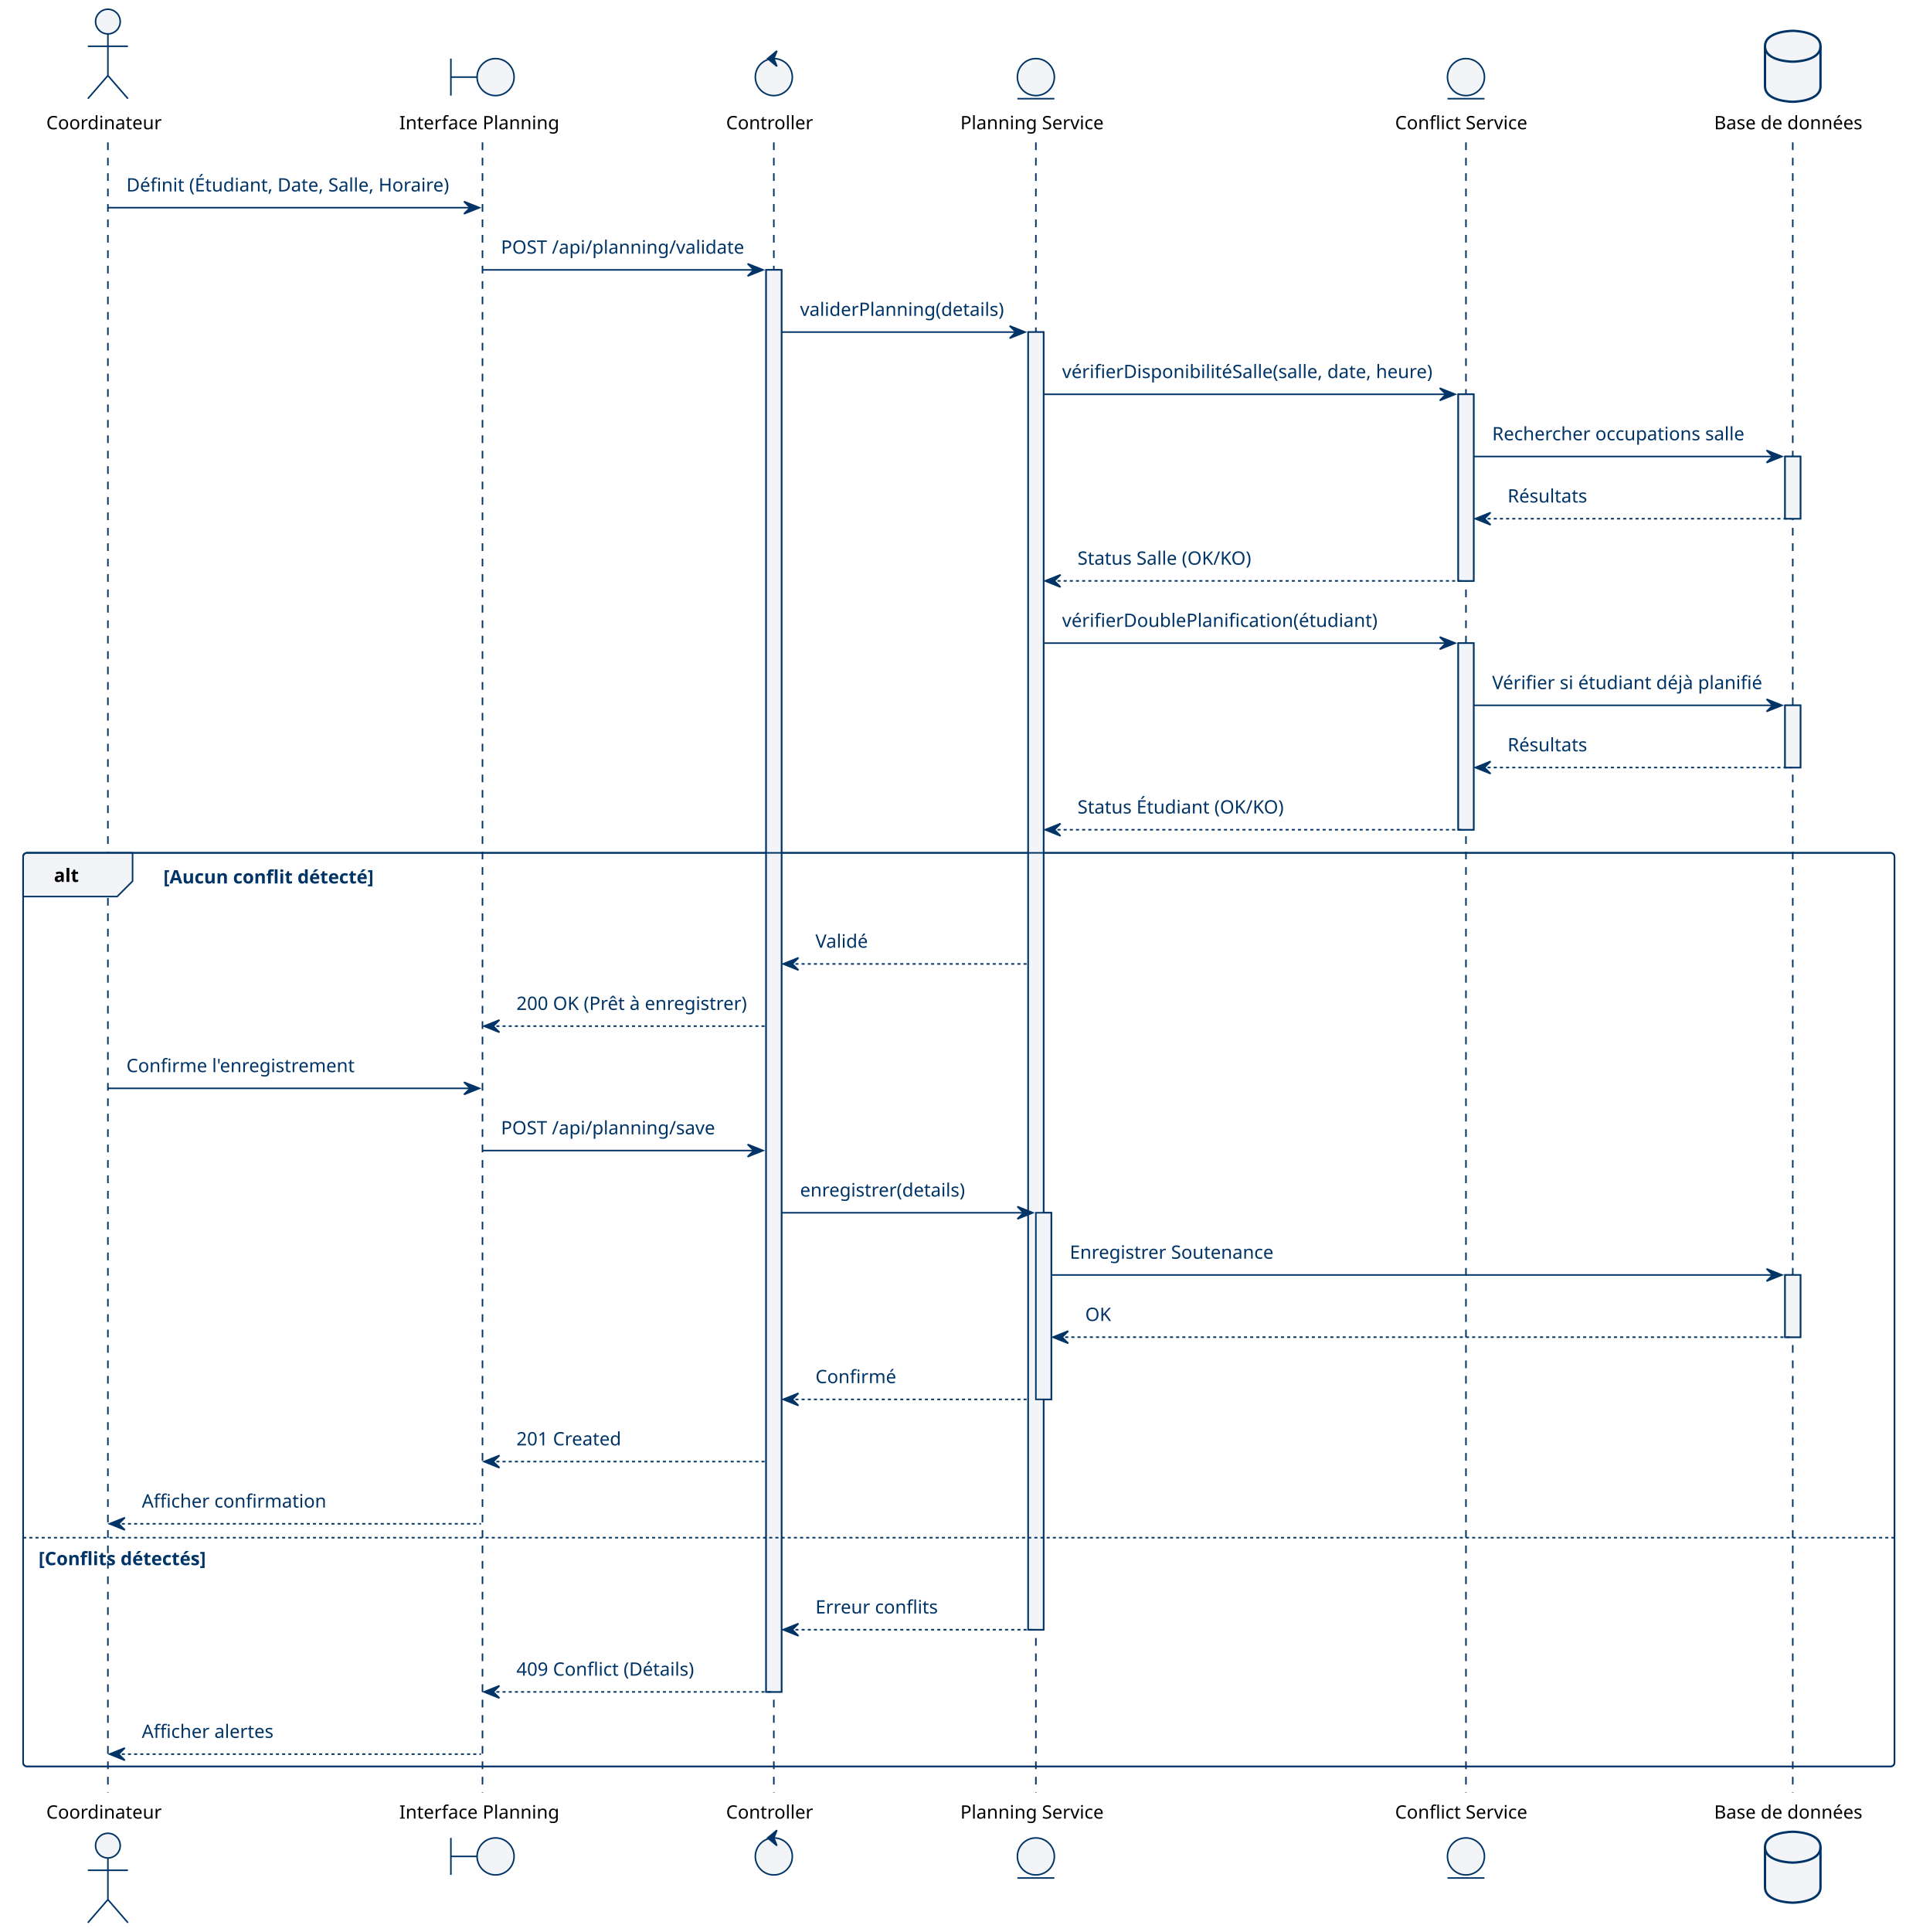
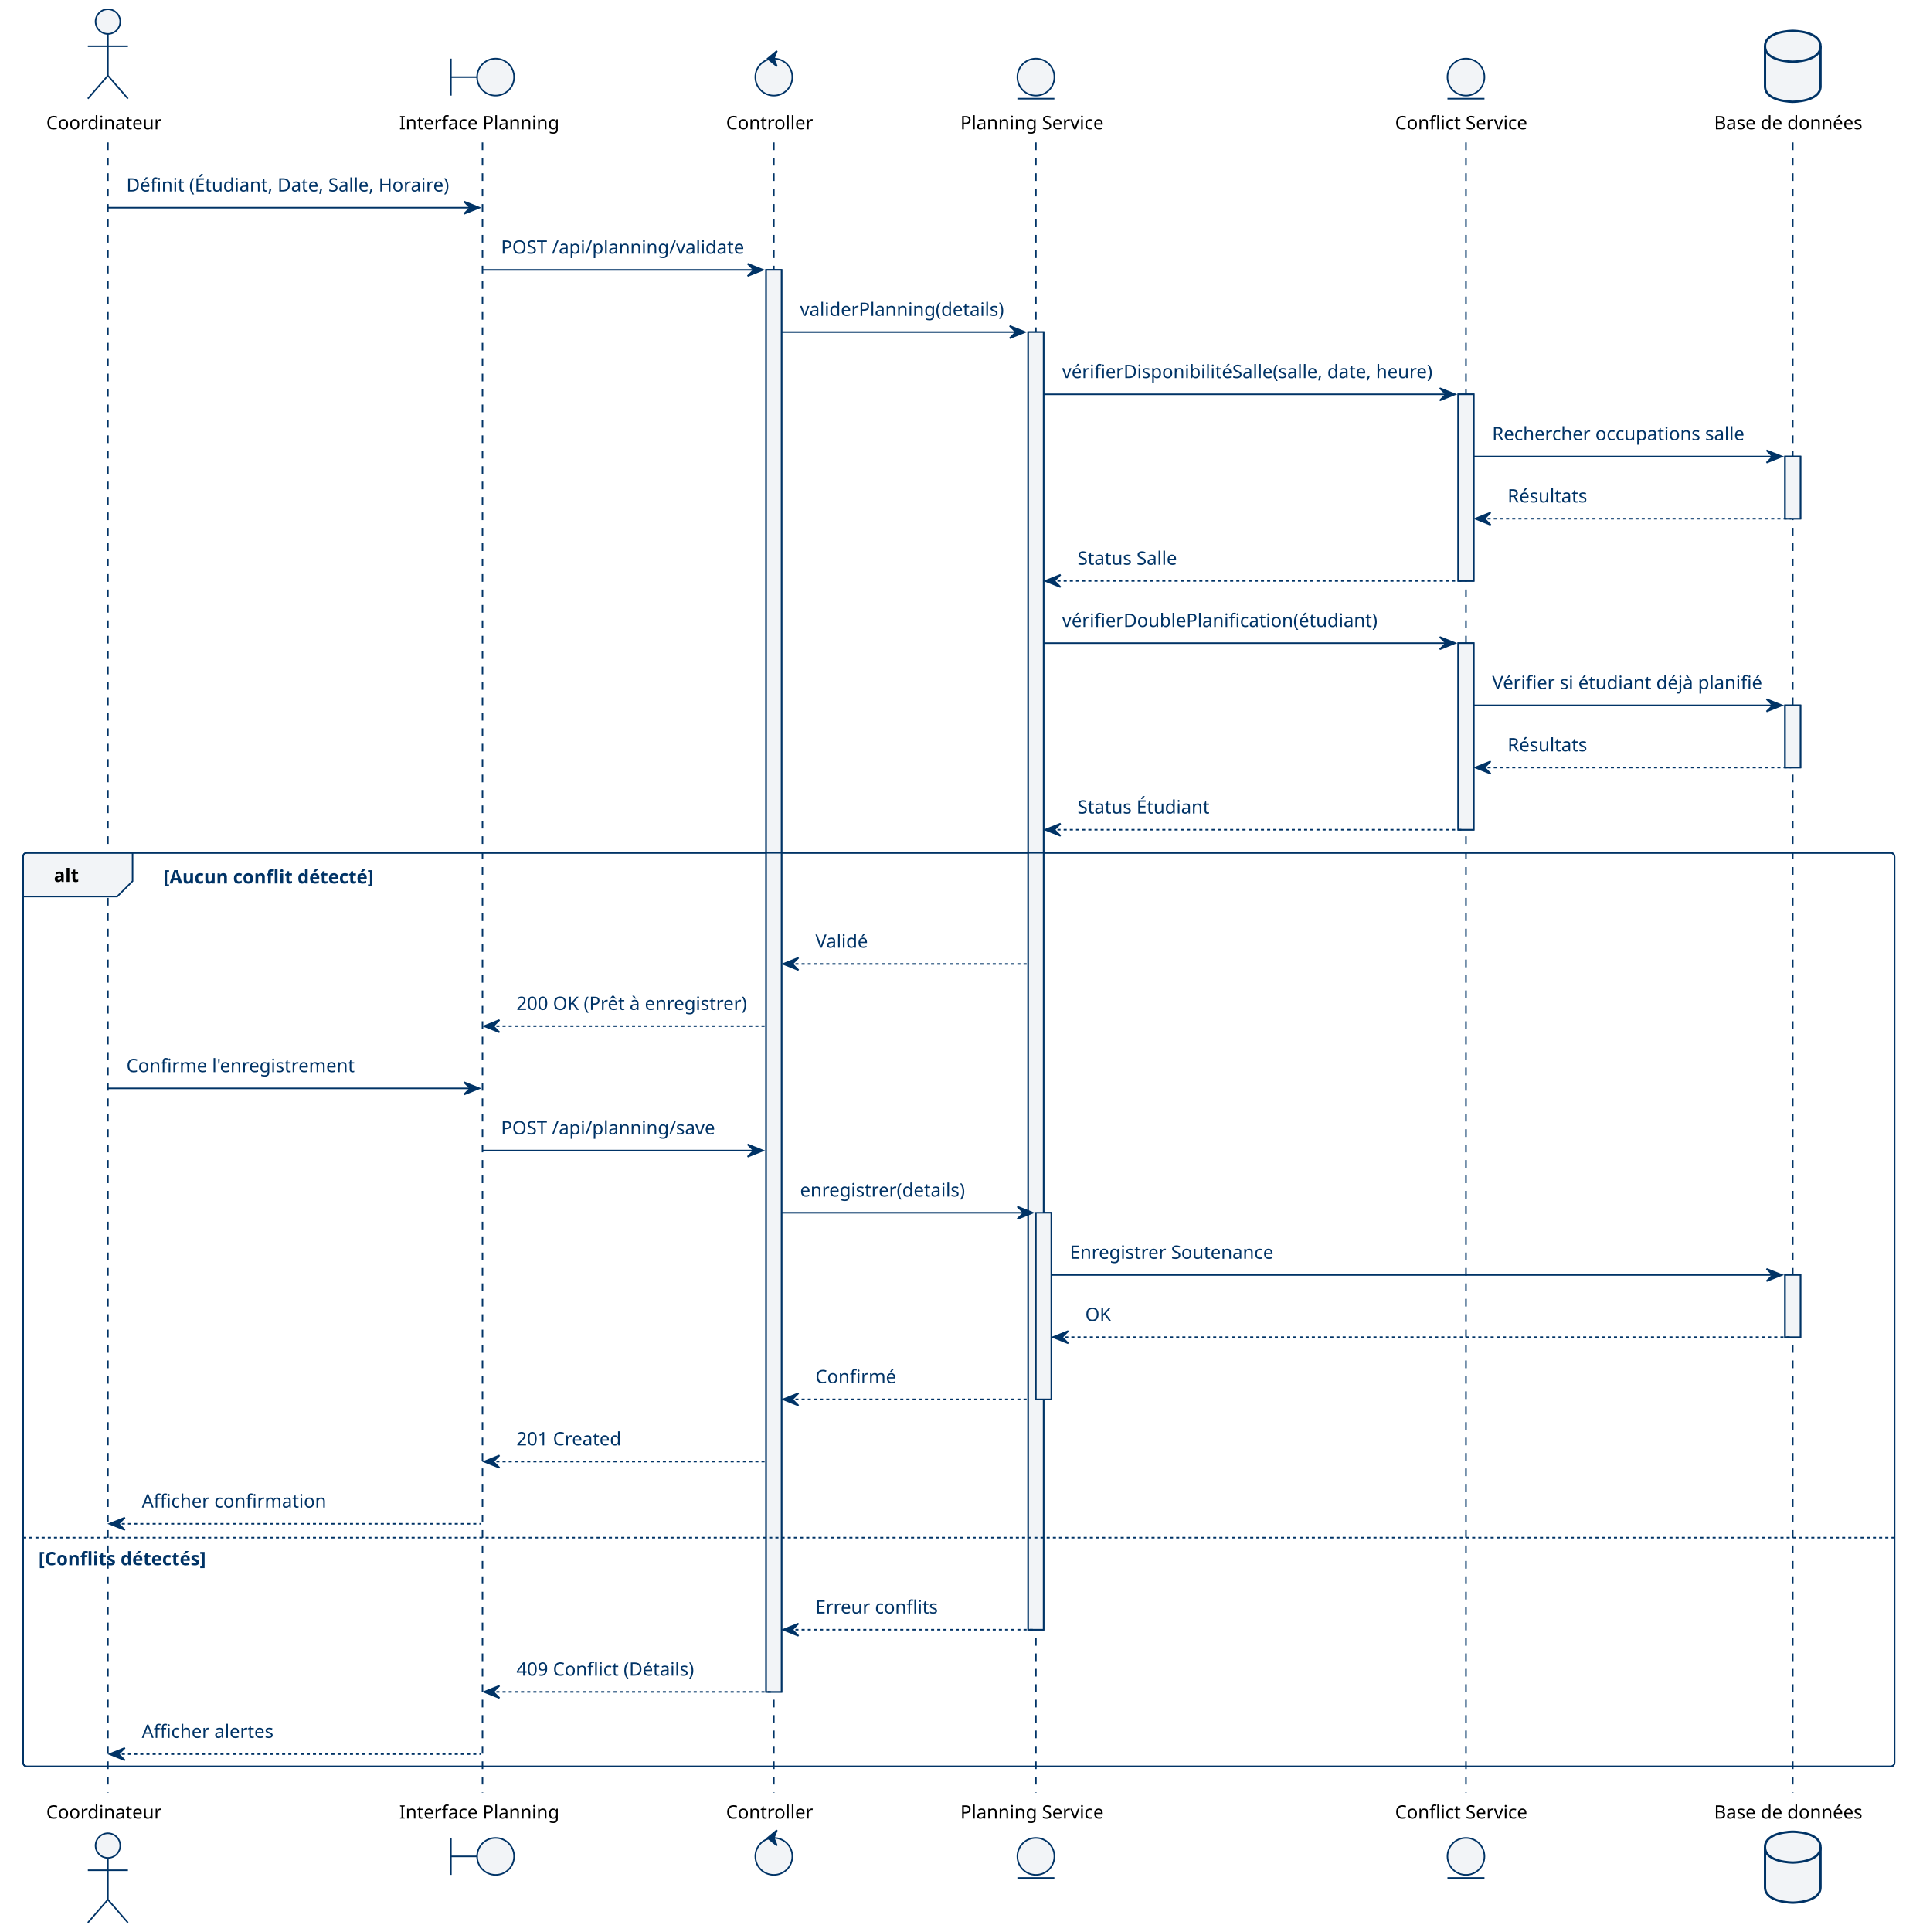
<svg xmlns="http://www.w3.org/2000/svg" contentStyleType="text/css" height="1253px" preserveAspectRatio="none" style="width:1236px;height:1253px;background:#FFFFFF;" version="1.1" viewBox="0 0 1236 1253" width="1236px" zoomAndPan="magnify">
  <defs />
  <g>
    <rect fill="#F2F4F7" height="922.259" style="stroke:#003366;stroke-width:1.0;" width="10" x="497" y="175.032" />
    <rect fill="#F2F4F7" height="841.571" style="stroke:#003366;stroke-width:1.0;" width="10" x="667" y="215.376" />
    <rect fill="#F2F4F7" height="121.032" style="stroke:#003366;stroke-width:1.0;" width="10" x="672" y="786.538" />
    <rect fill="#F2F4F7" height="121.032" style="stroke:#003366;stroke-width:1.0;" width="10" x="946" y="255.721" />
    <rect fill="#F2F4F7" height="121.032" style="stroke:#003366;stroke-width:1.0;" width="10" x="946" y="417.097" />
    <rect fill="#F2F4F7" height="40.344" style="stroke:#003366;stroke-width:1.0;" width="10" x="1158" y="296.065" />
    <rect fill="#F2F4F7" height="40.344" style="stroke:#003366;stroke-width:1.0;" width="10" x="1158" y="457.441" />
    <rect fill="#F2F4F7" height="40.344" style="stroke:#003366;stroke-width:1.0;" width="10" x="1158" y="826.882" />
    <rect fill="none" height="592.506" rx="2.5" ry="2.5" style="stroke:#003366;stroke-width:1.0;" width="1214" x="15" y="553.129" />
    <line style="stroke:#003366;stroke-width:1.0;stroke-dasharray:5.0,5.0;" x1="70" x2="70" y1="92.344" y2="1162.635" />
    <line style="stroke:#003366;stroke-width:1.0;stroke-dasharray:5.0,5.0;" x1="313" x2="313" y1="92.344" y2="1162.635" />
    <line style="stroke:#003366;stroke-width:1.0;stroke-dasharray:5.0,5.0;" x1="502" x2="502" y1="92.344" y2="1162.635" />
    <line style="stroke:#003366;stroke-width:1.0;stroke-dasharray:5.0,5.0;" x1="672" x2="672" y1="92.344" y2="1162.635" />
    <line style="stroke:#003366;stroke-width:1.0;stroke-dasharray:5.0,5.0;" x1="951" x2="951" y1="92.344" y2="1162.635" />
    <line style="stroke:#003366;stroke-width:1.0;stroke-dasharray:5.0,5.0;" x1="1163" x2="1163" y1="92.344" y2="1162.635" />
    <text fill="#000000" font-family="sans-serif" font-size="12" lengthAdjust="spacing" textLength="74" x="30" y="83.828">Coordinateur</text>
    <ellipse cx="70" cy="14" fill="#F2F4F7" rx="8" ry="8" style="stroke:#003366;stroke-width:1.0;" />
    <path d="M70,22 L70,49 M57,30 L83,30 M70,49 L57,64 M70,49 L83,64 " fill="none" style="stroke:#003366;stroke-width:1.0;" />
    <text fill="#000000" font-family="sans-serif" font-size="12" lengthAdjust="spacing" textLength="74" x="30" y="1179.463">Coordinateur</text>
    <ellipse cx="70" cy="1196.979" fill="#F2F4F7" rx="8" ry="8" style="stroke:#003366;stroke-width:1.0;" />
    <path d="M70,1204.979 L70,1231.979 M57,1212.979 L83,1212.979 M70,1231.979 L57,1246.979 M70,1231.979 L83,1246.979 " fill="none" style="stroke:#003366;stroke-width:1.0;" />
    <text fill="#000000" font-family="sans-serif" font-size="12" lengthAdjust="spacing" textLength="102" x="259" y="83.828">Interface Planning</text>
    <path d="M292.5,38 L292.5,62 M292.5,50 L309.5,50 " fill="none" style="stroke:#003366;stroke-width:1.0;" />
    <ellipse cx="321.5" cy="50" fill="#F2F4F7" rx="12" ry="12" style="stroke:#003366;stroke-width:1.0;" />
    <text fill="#000000" font-family="sans-serif" font-size="12" lengthAdjust="spacing" textLength="102" x="259" y="1179.463">Interface Planning</text>
    <path d="M292.5,1191.979 L292.5,1215.979 M292.5,1203.979 L309.5,1203.979 " fill="none" style="stroke:#003366;stroke-width:1.0;" />
    <ellipse cx="321.5" cy="1203.979" fill="#F2F4F7" rx="12" ry="12" style="stroke:#003366;stroke-width:1.0;" />
    <text fill="#000000" font-family="sans-serif" font-size="12" lengthAdjust="spacing" textLength="56" x="471" y="83.828">Controller</text>
    <ellipse cx="502" cy="50" fill="#F2F4F7" rx="12" ry="12" style="stroke:#003366;stroke-width:1.0;" />
    <polygon fill="#003366" points="498,38,504,33,502,38,504,43,498,38" style="stroke:#003366;stroke-width:1.0;" />
    <text fill="#000000" font-family="sans-serif" font-size="12" lengthAdjust="spacing" textLength="56" x="471" y="1179.463">Controller</text>
    <ellipse cx="502" cy="1203.979" fill="#F2F4F7" rx="12" ry="12" style="stroke:#003366;stroke-width:1.0;" />
    <polygon fill="#003366" points="498,1191.979,504,1186.979,502,1191.979,504,1196.979,498,1191.979" style="stroke:#003366;stroke-width:1.0;" />
    <text fill="#000000" font-family="sans-serif" font-size="12" lengthAdjust="spacing" textLength="92" x="623" y="83.828">Planning Service</text>
    <ellipse cx="672" cy="50" fill="#F2F4F7" rx="12" ry="12" style="stroke:#003366;stroke-width:1.0;" />
    <line style="stroke:#003366;stroke-width:1.0;" x1="660" x2="684" y1="64" y2="64" />
    <text fill="#000000" font-family="sans-serif" font-size="12" lengthAdjust="spacing" textLength="92" x="623" y="1179.463">Planning Service</text>
    <ellipse cx="672" cy="1203.979" fill="#F2F4F7" rx="12" ry="12" style="stroke:#003366;stroke-width:1.0;" />
    <line style="stroke:#003366;stroke-width:1.0;" x1="660" x2="684" y1="1217.979" y2="1217.979" />
    <text fill="#000000" font-family="sans-serif" font-size="12" lengthAdjust="spacing" textLength="86" x="905" y="83.828">Conflict Service</text>
    <ellipse cx="951" cy="50" fill="#F2F4F7" rx="12" ry="12" style="stroke:#003366;stroke-width:1.0;" />
    <line style="stroke:#003366;stroke-width:1.0;" x1="939" x2="963" y1="64" y2="64" />
    <text fill="#000000" font-family="sans-serif" font-size="12" lengthAdjust="spacing" textLength="86" x="905" y="1179.463">Conflict Service</text>
    <ellipse cx="951" cy="1203.979" fill="#F2F4F7" rx="12" ry="12" style="stroke:#003366;stroke-width:1.0;" />
    <line style="stroke:#003366;stroke-width:1.0;" x1="939" x2="963" y1="1217.979" y2="1217.979" />
    <text fill="#000000" font-family="sans-serif" font-size="12" lengthAdjust="spacing" textLength="96" x="1112" y="83.828">Base de données</text>
    <path d="M1145,30 C1145,20 1163,20 1163,20 C1163,20 1181,20 1181,30 L1181,56 C1181,66 1163,66 1163,66 C1163,66 1145,66 1145,56 L1145,30 " fill="#F2F4F7" style="stroke:#003366;stroke-width:1.5;" />
    <path d="M1145,30 C1145,40 1163,40 1163,40 C1163,40 1181,40 1181,30 " fill="none" style="stroke:#003366;stroke-width:1.5;" />
    <text fill="#000000" font-family="sans-serif" font-size="12" lengthAdjust="spacing" textLength="96" x="1112" y="1179.463">Base de données</text>
    <path d="M1145,1197.979 C1145,1187.979 1163,1187.979 1163,1187.979 C1163,1187.979 1181,1187.979 1181,1197.979 L1181,1223.979 C1181,1233.979 1163,1233.979 1163,1233.979 C1163,1233.979 1145,1233.979 1145,1223.979 L1145,1197.979 " fill="#F2F4F7" style="stroke:#003366;stroke-width:1.5;" />
    <path d="M1145,1197.979 C1145,1207.979 1163,1207.979 1163,1207.979 C1163,1207.979 1181,1207.979 1181,1197.979 " fill="none" style="stroke:#003366;stroke-width:1.5;" />
    <rect fill="#F2F4F7" height="922.259" style="stroke:#003366;stroke-width:1.0;" width="10" x="497" y="175.032" />
    <rect fill="#F2F4F7" height="841.571" style="stroke:#003366;stroke-width:1.0;" width="10" x="667" y="215.376" />
    <rect fill="#F2F4F7" height="121.032" style="stroke:#003366;stroke-width:1.0;" width="10" x="672" y="786.538" />
    <rect fill="#F2F4F7" height="121.032" style="stroke:#003366;stroke-width:1.0;" width="10" x="946" y="255.721" />
    <rect fill="#F2F4F7" height="121.032" style="stroke:#003366;stroke-width:1.0;" width="10" x="946" y="417.097" />
    <rect fill="#F2F4F7" height="40.344" style="stroke:#003366;stroke-width:1.0;" width="10" x="1158" y="296.065" />
    <rect fill="#F2F4F7" height="40.344" style="stroke:#003366;stroke-width:1.0;" width="10" x="1158" y="457.441" />
    <rect fill="#F2F4F7" height="40.344" style="stroke:#003366;stroke-width:1.0;" width="10" x="1158" y="826.882" />
    <polygon fill="#003366" points="301,130.688,311,134.688,301,138.688,305,134.688" style="stroke:#003366;stroke-width:1.0;" />
    <line style="stroke:#003366;stroke-width:1.0;" x1="70" x2="307" y1="134.688" y2="134.688" />
    <text fill="#003366" font-family="sans-serif" font-size="12" lengthAdjust="spacing" textLength="209" x="82" y="124.172">Définit (Étudiant, Date, Salle, Horaire)</text>
    <polygon fill="#003366" points="485,171.032,495,175.032,485,179.032,489,175.032" style="stroke:#003366;stroke-width:1.0;" />
    <line style="stroke:#003366;stroke-width:1.0;" x1="313" x2="491" y1="175.032" y2="175.032" />
    <text fill="#003366" font-family="sans-serif" font-size="12" lengthAdjust="spacing" textLength="154" x="325" y="164.516">POST /api/planning/validate</text>
    <polygon fill="#003366" points="655,211.376,665,215.376,655,219.376,659,215.376" style="stroke:#003366;stroke-width:1.0;" />
    <line style="stroke:#003366;stroke-width:1.0;" x1="507" x2="661" y1="215.376" y2="215.376" />
    <text fill="#003366" font-family="sans-serif" font-size="12" lengthAdjust="spacing" textLength="131" x="519" y="204.86">validerPlanning(details)</text>
    <polygon fill="#003366" points="934,251.721,944,255.721,934,259.721,938,255.721" style="stroke:#003366;stroke-width:1.0;" />
    <line style="stroke:#003366;stroke-width:1.0;" x1="677" x2="940" y1="255.721" y2="255.721" />
    <text fill="#003366" font-family="sans-serif" font-size="12" lengthAdjust="spacing" textLength="240" x="689" y="245.204">vérifierDisponibilitéSalle(salle, date, heure)</text>
    <polygon fill="#003366" points="1146,292.065,1156,296.065,1146,300.065,1150,296.065" style="stroke:#003366;stroke-width:1.0;" />
    <line style="stroke:#003366;stroke-width:1.0;" x1="956" x2="1152" y1="296.065" y2="296.065" />
    <text fill="#003366" font-family="sans-serif" font-size="12" lengthAdjust="spacing" textLength="163" x="968" y="285.549">Rechercher occupations salle</text>
    <polygon fill="#003366" points="967,332.409,957,336.409,967,340.409,963,336.409" style="stroke:#003366;stroke-width:1.0;" />
    <line style="stroke:#003366;stroke-width:1.0;stroke-dasharray:2.0,2.0;" x1="961" x2="1162" y1="336.409" y2="336.409" />
    <text fill="#003366" font-family="sans-serif" font-size="12" lengthAdjust="spacing" textLength="51" x="978" y="325.893">Résultats</text>
    <polygon fill="#003366" points="688,372.753,678,376.753,688,380.753,684,376.753" style="stroke:#003366;stroke-width:1.0;" />
    <line style="stroke:#003366;stroke-width:1.0;stroke-dasharray:2.0,2.0;" x1="682" x2="950" y1="376.753" y2="376.753" />
-     <text fill="#003366" font-family="sans-serif" font-size="12" lengthAdjust="spacing" textLength="112" x="699" y="366.237">Status Salle (OK/KO)</text>
+     <text fill="#003366" font-family="sans-serif" font-size="12" lengthAdjust="spacing" textLength="65" x="699" y="366.237">Status Salle</text>
    <polygon fill="#003366" points="934,413.097,944,417.097,934,421.097,938,417.097" style="stroke:#003366;stroke-width:1.0;" />
    <line style="stroke:#003366;stroke-width:1.0;" x1="677" x2="940" y1="417.097" y2="417.097" />
    <text fill="#003366" font-family="sans-serif" font-size="12" lengthAdjust="spacing" textLength="202" x="689" y="406.581">vérifierDoublePlanification(étudiant)</text>
    <polygon fill="#003366" points="1146,453.441,1156,457.441,1146,461.441,1150,457.441" style="stroke:#003366;stroke-width:1.0;" />
    <line style="stroke:#003366;stroke-width:1.0;" x1="956" x2="1152" y1="457.441" y2="457.441" />
    <text fill="#003366" font-family="sans-serif" font-size="12" lengthAdjust="spacing" textLength="173" x="968" y="446.925">Vérifier si étudiant déjà planifié</text>
    <polygon fill="#003366" points="967,493.785,957,497.785,967,501.785,963,497.785" style="stroke:#003366;stroke-width:1.0;" />
    <line style="stroke:#003366;stroke-width:1.0;stroke-dasharray:2.0,2.0;" x1="961" x2="1162" y1="497.785" y2="497.785" />
    <text fill="#003366" font-family="sans-serif" font-size="12" lengthAdjust="spacing" textLength="51" x="978" y="487.269">Résultats</text>
    <polygon fill="#003366" points="688,534.129,678,538.129,688,542.129,684,538.129" style="stroke:#003366;stroke-width:1.0;" />
    <line style="stroke:#003366;stroke-width:1.0;stroke-dasharray:2.0,2.0;" x1="682" x2="950" y1="538.129" y2="538.129" />
-     <text fill="#003366" font-family="sans-serif" font-size="12" lengthAdjust="spacing" textLength="131" x="699" y="527.613">Status Étudiant (OK/KO)</text>
+     <text fill="#003366" font-family="sans-serif" font-size="12" lengthAdjust="spacing" textLength="84" x="699" y="527.613">Status Étudiant</text>
    <path d="M17.5,553.129 L86,553.129 L86,571.473 L76,581.473 L15,581.473 L15,555.629 A2.5,2.5 0 0 1 17.5,553.129 " fill="#F2F4F7" style="stroke:#003366;stroke-width:1.0;" />
    <rect fill="none" height="592.506" rx="2.5" ry="2.5" style="stroke:#003366;stroke-width:1.0;" width="1214" x="15" y="553.129" />
    <text fill="#000000" font-family="sans-serif" font-size="12" font-weight="bold" lengthAdjust="spacing" textLength="16" x="35" y="571.957">alt</text>
    <text fill="#003366" font-family="sans-serif" font-size="12" font-weight="bold" lengthAdjust="spacing" textLength="136" x="106" y="572.957">[Aucun conflit détecté]</text>
    <polygon fill="#003366" points="518,621.162,508,625.162,518,629.162,514,625.162" style="stroke:#003366;stroke-width:1.0;" />
    <line style="stroke:#003366;stroke-width:1.0;stroke-dasharray:2.0,2.0;" x1="512" x2="666" y1="625.162" y2="625.162" />
    <text fill="#003366" font-family="sans-serif" font-size="12" lengthAdjust="spacing" textLength="34" x="529" y="614.646">Validé</text>
    <polygon fill="#003366" points="324,661.506,314,665.506,324,669.506,320,665.506" style="stroke:#003366;stroke-width:1.0;" />
    <line style="stroke:#003366;stroke-width:1.0;stroke-dasharray:2.0,2.0;" x1="318" x2="496" y1="665.506" y2="665.506" />
    <text fill="#003366" font-family="sans-serif" font-size="12" lengthAdjust="spacing" textLength="150" x="335" y="654.99">200 OK (Prêt à enregistrer)</text>
    <polygon fill="#003366" points="301,701.85,311,705.85,301,709.85,305,705.85" style="stroke:#003366;stroke-width:1.0;" />
    <line style="stroke:#003366;stroke-width:1.0;" x1="70" x2="307" y1="705.85" y2="705.85" />
    <text fill="#003366" font-family="sans-serif" font-size="12" lengthAdjust="spacing" textLength="148" x="82" y="695.334">Confirme l'enregistrement</text>
    <polygon fill="#003366" points="485,742.194,495,746.194,485,750.194,489,746.194" style="stroke:#003366;stroke-width:1.0;" />
    <line style="stroke:#003366;stroke-width:1.0;" x1="313" x2="491" y1="746.194" y2="746.194" />
    <text fill="#003366" font-family="sans-serif" font-size="12" lengthAdjust="spacing" textLength="136" x="325" y="735.678">POST /api/planning/save</text>
    <polygon fill="#003366" points="660,782.538,670,786.538,660,790.538,664,786.538" style="stroke:#003366;stroke-width:1.0;" />
    <line style="stroke:#003366;stroke-width:1.0;" x1="507" x2="666" y1="786.538" y2="786.538" />
    <text fill="#003366" font-family="sans-serif" font-size="12" lengthAdjust="spacing" textLength="108" x="519" y="776.022">enregistrer(details)</text>
    <polygon fill="#003366" points="1146,822.882,1156,826.882,1146,830.882,1150,826.882" style="stroke:#003366;stroke-width:1.0;" />
    <line style="stroke:#003366;stroke-width:1.0;" x1="682" x2="1152" y1="826.882" y2="826.882" />
    <text fill="#003366" font-family="sans-serif" font-size="12" lengthAdjust="spacing" textLength="132" x="694" y="816.366">Enregistrer Soutenance</text>
    <polygon fill="#003366" points="693,863.226,683,867.226,693,871.226,689,867.226" style="stroke:#003366;stroke-width:1.0;" />
    <line style="stroke:#003366;stroke-width:1.0;stroke-dasharray:2.0,2.0;" x1="687" x2="1162" y1="867.226" y2="867.226" />
    <text fill="#003366" font-family="sans-serif" font-size="12" lengthAdjust="spacing" textLength="16" x="704" y="856.71">OK</text>
    <polygon fill="#003366" points="518,903.571,508,907.571,518,911.571,514,907.571" style="stroke:#003366;stroke-width:1.0;" />
    <line style="stroke:#003366;stroke-width:1.0;stroke-dasharray:2.0,2.0;" x1="512" x2="666" y1="907.571" y2="907.571" />
    <text fill="#003366" font-family="sans-serif" font-size="12" lengthAdjust="spacing" textLength="52" x="529" y="897.054">Confirmé</text>
    <polygon fill="#003366" points="324,943.915,314,947.915,324,951.915,320,947.915" style="stroke:#003366;stroke-width:1.0;" />
    <line style="stroke:#003366;stroke-width:1.0;stroke-dasharray:2.0,2.0;" x1="318" x2="496" y1="947.915" y2="947.915" />
    <text fill="#003366" font-family="sans-serif" font-size="12" lengthAdjust="spacing" textLength="69" x="335" y="937.399">201 Created</text>
    <polygon fill="#003366" points="81,984.259,71,988.259,81,992.259,77,988.259" style="stroke:#003366;stroke-width:1.0;" />
    <line style="stroke:#003366;stroke-width:1.0;stroke-dasharray:2.0,2.0;" x1="75" x2="312" y1="988.259" y2="988.259" />
    <text fill="#003366" font-family="sans-serif" font-size="12" lengthAdjust="spacing" textLength="118" x="92" y="977.743">Afficher confirmation</text>
    <line style="stroke:#003366;stroke-width:1.0;stroke-dasharray:2.0,2.0;" x1="15" x2="1229" y1="997.259" y2="997.259" />
    <text fill="#003366" font-family="sans-serif" font-size="12" font-weight="bold" lengthAdjust="spacing" textLength="109" x="25" y="1015.087">[Conflits détectés]</text>
    <polygon fill="#003366" points="518,1052.947,508,1056.947,518,1060.947,514,1056.947" style="stroke:#003366;stroke-width:1.0;" />
    <line style="stroke:#003366;stroke-width:1.0;stroke-dasharray:2.0,2.0;" x1="512" x2="671" y1="1056.947" y2="1056.947" />
    <text fill="#003366" font-family="sans-serif" font-size="12" lengthAdjust="spacing" textLength="79" x="529" y="1046.431">Erreur conflits</text>
    <polygon fill="#003366" points="324,1093.291,314,1097.291,324,1101.291,320,1097.291" style="stroke:#003366;stroke-width:1.0;" />
    <line style="stroke:#003366;stroke-width:1.0;stroke-dasharray:2.0,2.0;" x1="318" x2="501" y1="1097.291" y2="1097.291" />
    <text fill="#003366" font-family="sans-serif" font-size="12" lengthAdjust="spacing" textLength="116" x="335" y="1086.775">409 Conflict (Détails)</text>
    <polygon fill="#003366" points="81,1133.635,71,1137.635,81,1141.635,77,1137.635" style="stroke:#003366;stroke-width:1.0;" />
    <line style="stroke:#003366;stroke-width:1.0;stroke-dasharray:2.0,2.0;" x1="75" x2="312" y1="1137.635" y2="1137.635" />
    <text fill="#003366" font-family="sans-serif" font-size="12" lengthAdjust="spacing" textLength="86" x="92" y="1127.119">Afficher alertes</text>
  </g>
</svg>
